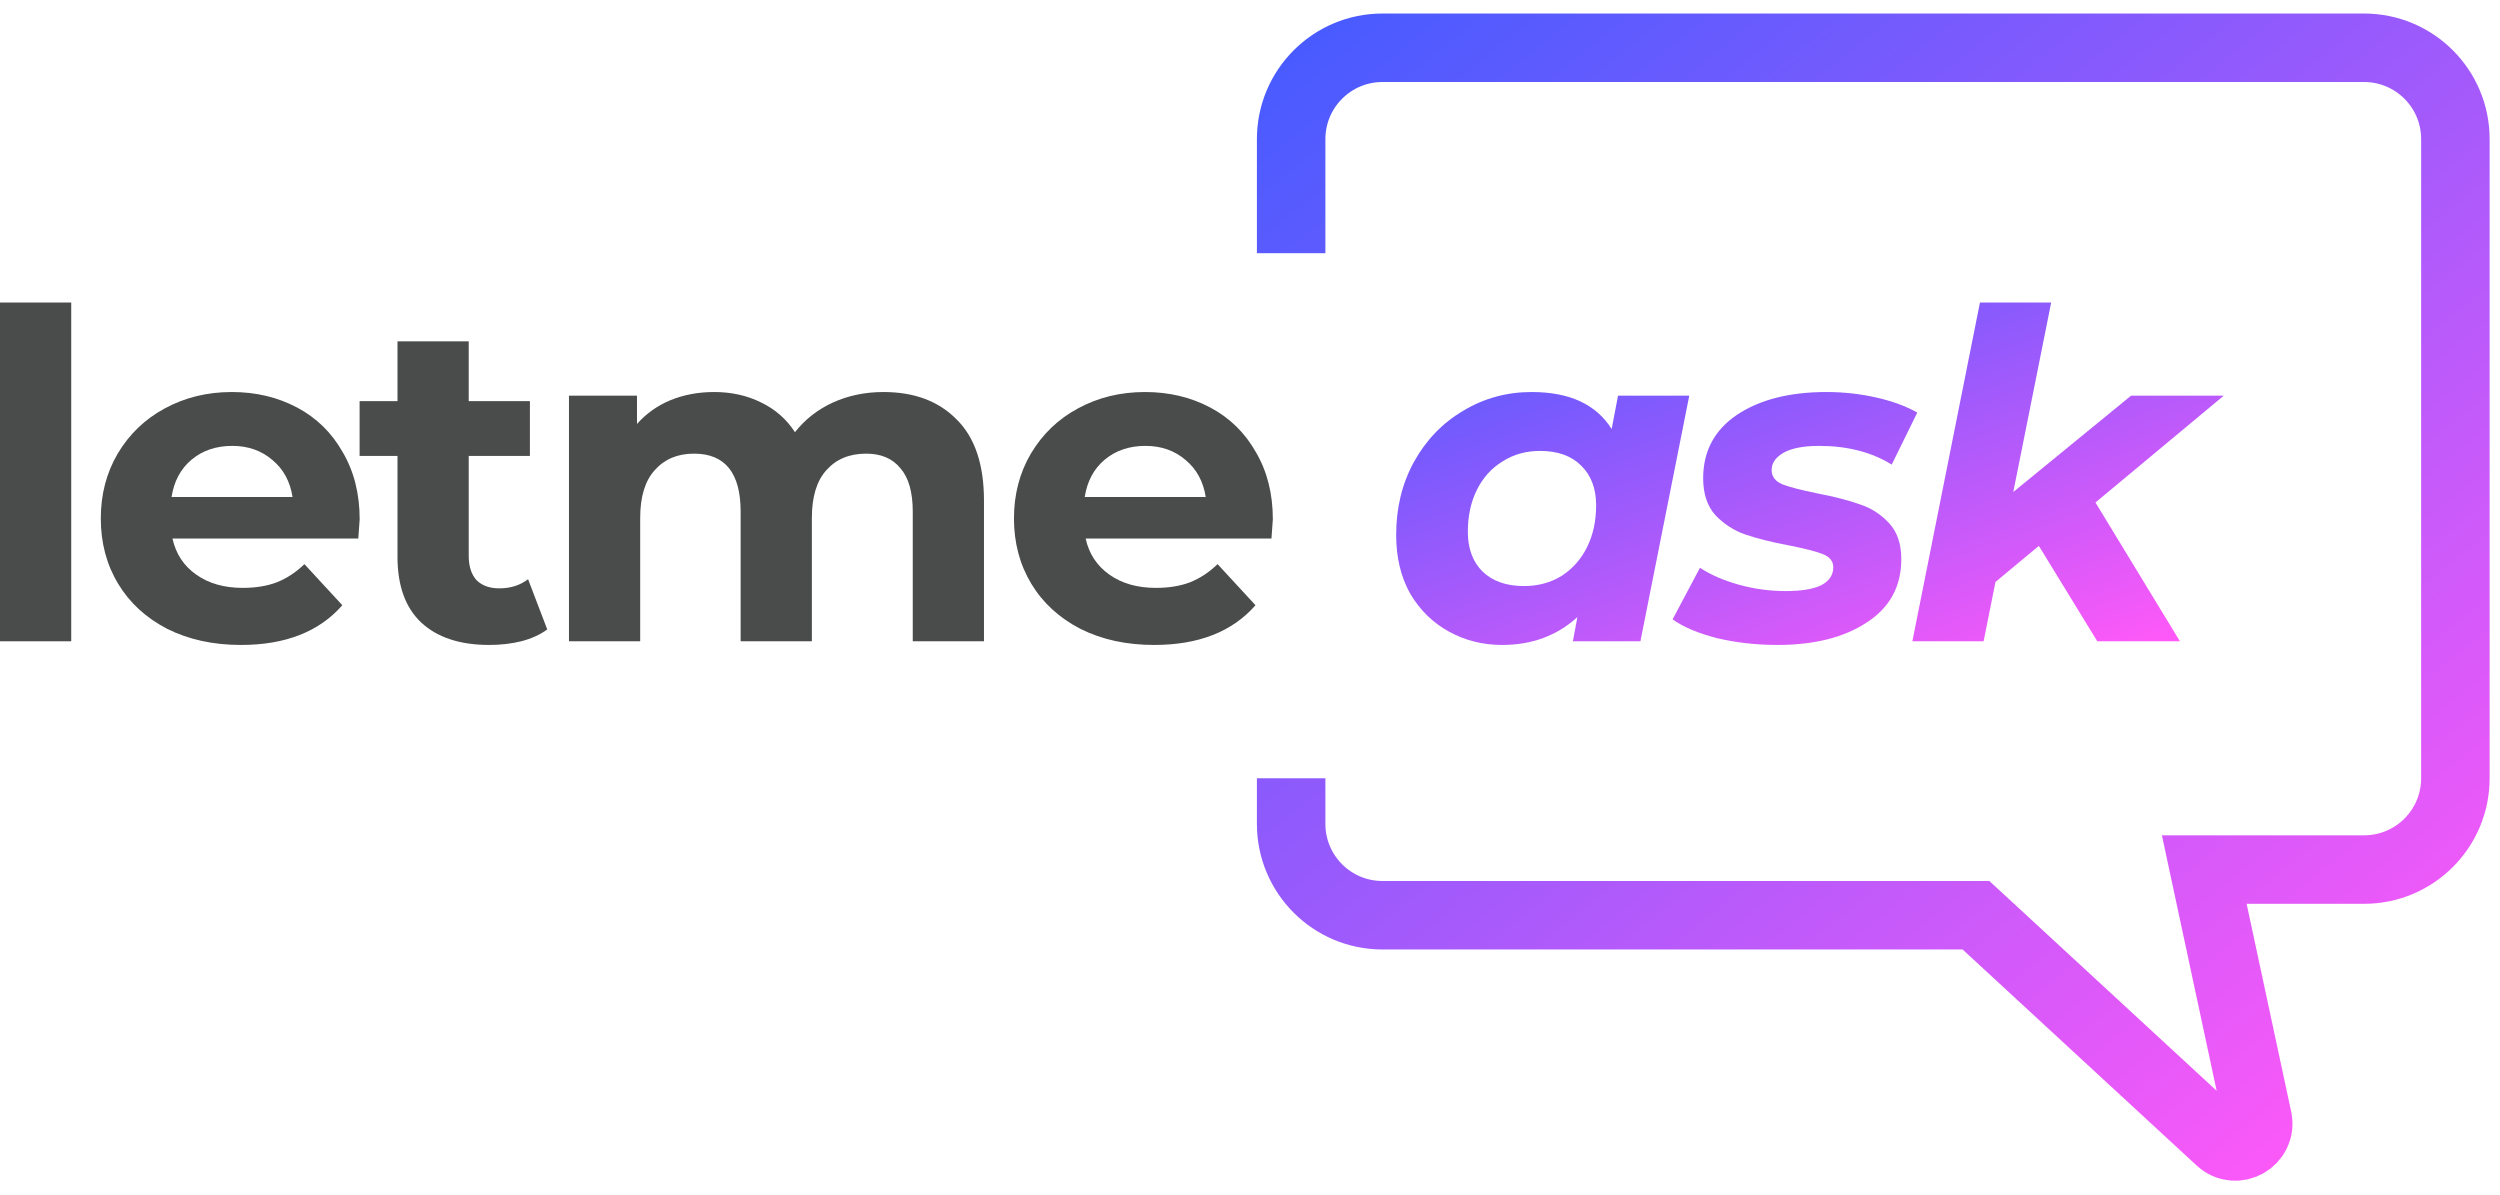
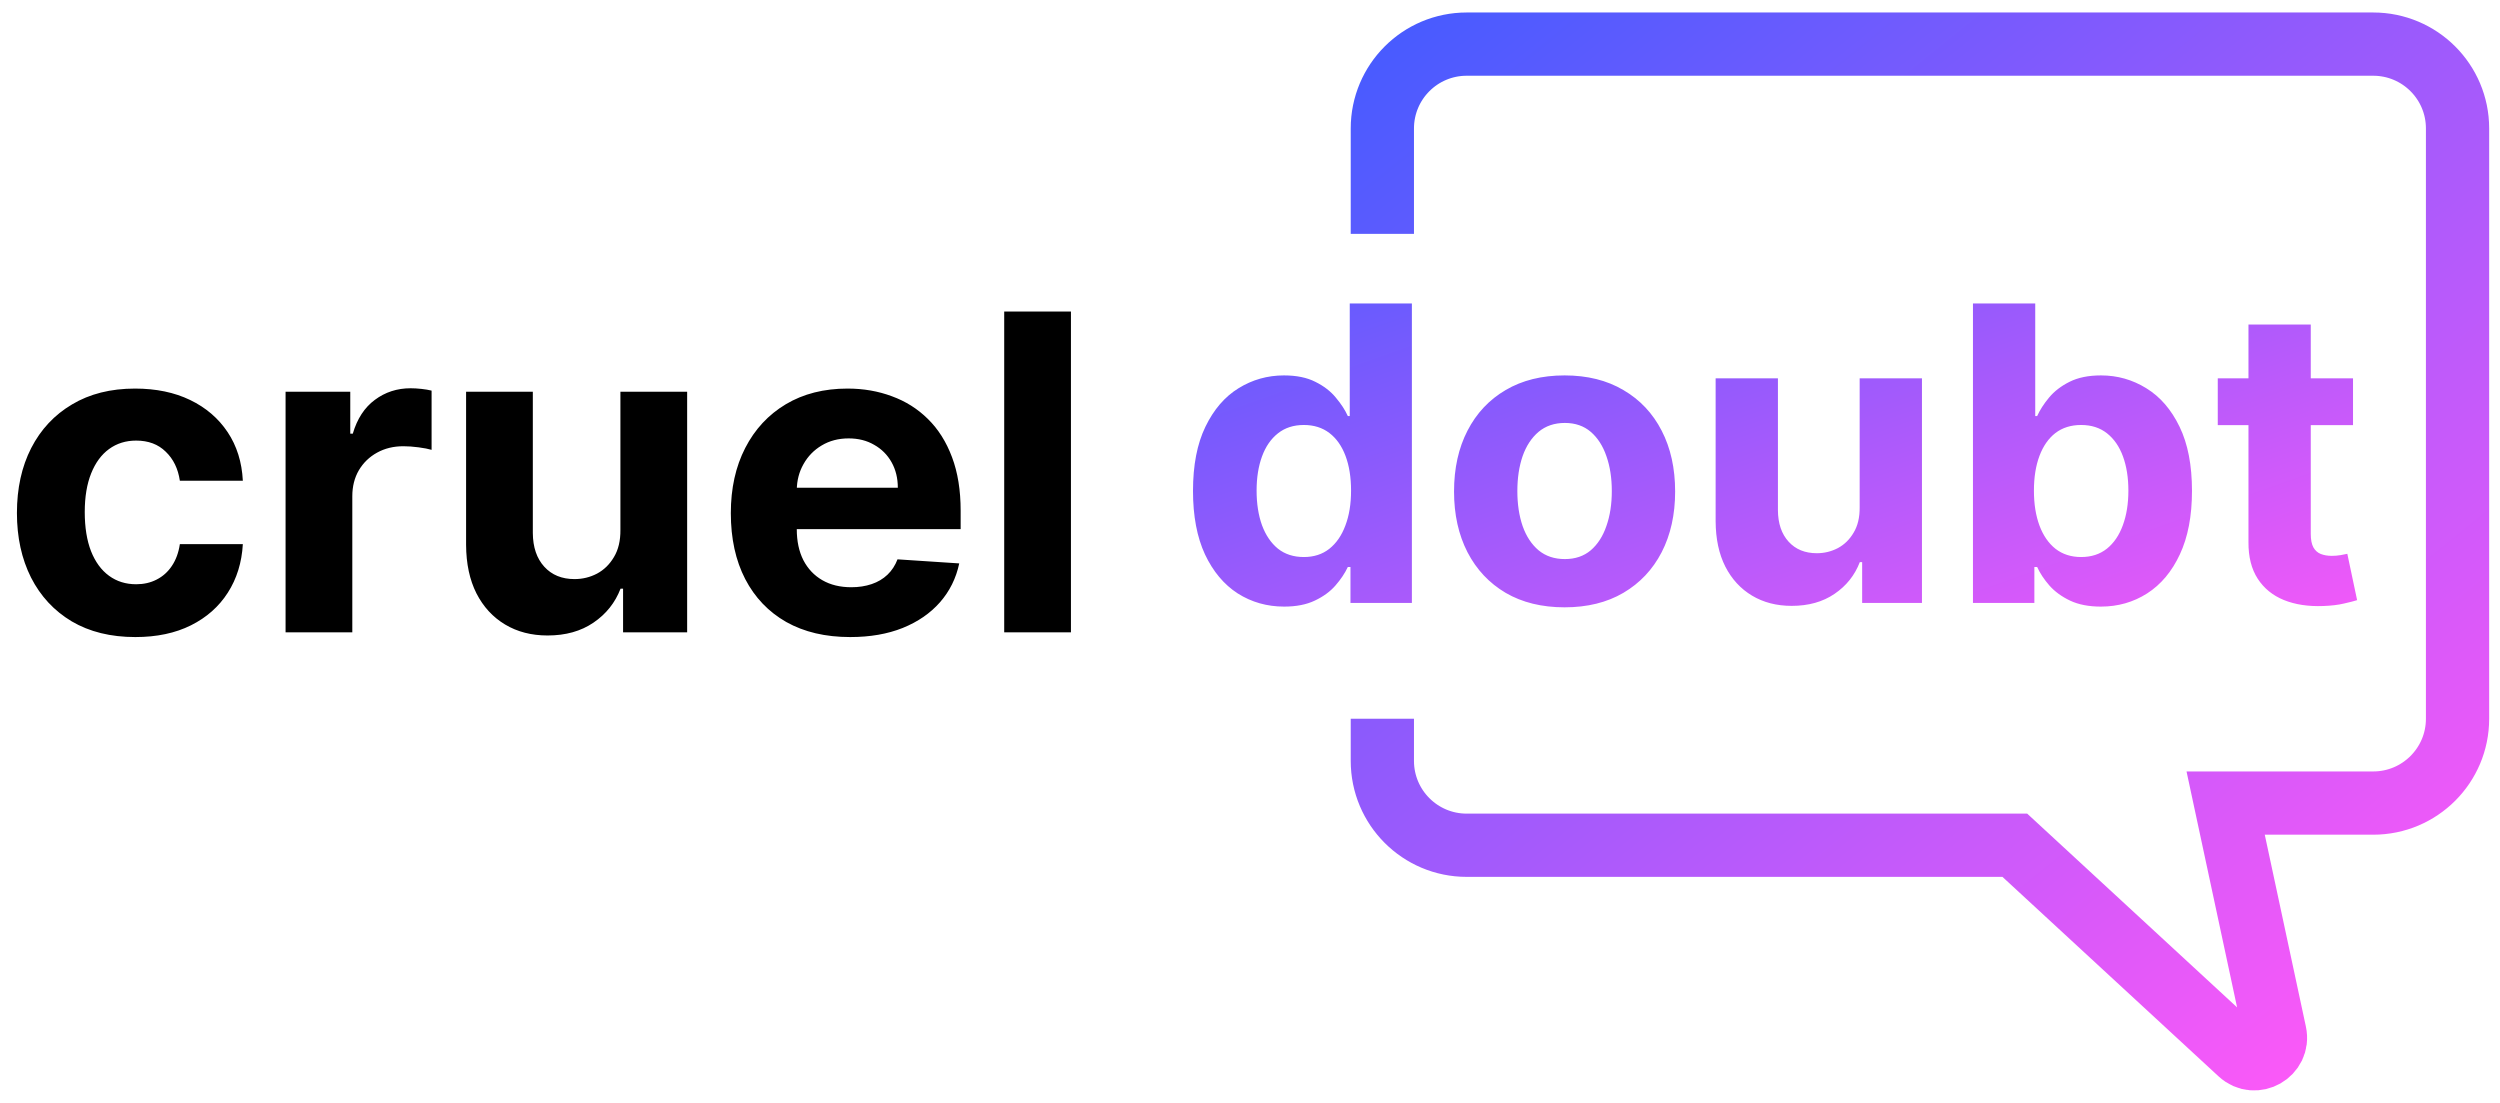
- <svg xmlns="http://www.w3.org/2000/svg" width="157" height="75" viewBox="0 0 157 75" fill="none">
-   <path d="M0 18.999H4.473V40.273H0V18.999Z" fill="#494C4B" />
-   <path d="M22.587 32.618C22.587 32.675 22.558 33.077 22.501 33.822H10.832C11.042 34.778 11.539 35.533 12.323 36.087C13.106 36.642 14.081 36.919 15.247 36.919C16.05 36.919 16.757 36.804 17.369 36.575C18 36.326 18.583 35.944 19.118 35.428L21.498 38.008C20.045 39.671 17.923 40.503 15.133 40.503C13.393 40.503 11.854 40.168 10.516 39.499C9.178 38.811 8.146 37.865 7.42 36.661C6.693 35.457 6.33 34.09 6.33 32.561C6.33 31.051 6.684 29.694 7.391 28.489C8.117 27.266 9.102 26.32 10.344 25.651C11.606 24.963 13.011 24.619 14.559 24.619C16.069 24.619 17.436 24.944 18.659 25.593C19.883 26.243 20.838 27.18 21.526 28.403C22.234 29.608 22.587 31.012 22.587 32.618ZM14.588 28.002C13.575 28.002 12.724 28.289 12.036 28.862C11.348 29.436 10.927 30.219 10.774 31.213H18.372C18.22 30.238 17.799 29.464 17.111 28.891C16.423 28.298 15.582 28.002 14.588 28.002Z" fill="#494C4B" />
-   <path d="M34.367 39.528C33.928 39.853 33.383 40.102 32.733 40.273C32.102 40.426 31.433 40.503 30.726 40.503C28.891 40.503 27.467 40.035 26.454 39.098C25.46 38.161 24.963 36.785 24.963 34.969V28.633H22.583V25.192H24.963V21.436H29.436V25.192H33.278V28.633H29.436V34.912C29.436 35.562 29.598 36.068 29.923 36.431C30.267 36.776 30.745 36.948 31.357 36.948C32.064 36.948 32.666 36.756 33.163 36.374L34.367 39.528Z" fill="#494C4B" />
-   <path d="M55.486 24.619C57.417 24.619 58.946 25.192 60.074 26.339C61.221 27.467 61.794 29.168 61.794 31.443V40.273H57.321V32.131C57.321 30.907 57.063 29.999 56.547 29.407C56.05 28.795 55.333 28.489 54.397 28.489C53.345 28.489 52.514 28.833 51.902 29.522C51.291 30.191 50.985 31.194 50.985 32.532V40.273H46.512V32.131C46.512 29.703 45.537 28.489 43.587 28.489C42.555 28.489 41.733 28.833 41.122 29.522C40.51 30.191 40.204 31.194 40.204 32.532V40.273H35.731V24.848H40.003V26.626C40.577 25.976 41.275 25.479 42.096 25.135C42.938 24.791 43.855 24.619 44.849 24.619C45.938 24.619 46.923 24.838 47.802 25.278C48.681 25.699 49.389 26.32 49.924 27.142C50.555 26.339 51.348 25.718 52.304 25.278C53.279 24.838 54.339 24.619 55.486 24.619Z" fill="#494C4B" />
-   <path d="M79.934 32.618C79.934 32.675 79.906 33.077 79.848 33.822H68.179C68.389 34.778 68.886 35.533 69.67 36.087C70.454 36.642 71.428 36.919 72.594 36.919C73.397 36.919 74.104 36.804 74.716 36.575C75.347 36.326 75.93 35.944 76.465 35.428L78.845 38.008C77.392 39.671 75.27 40.503 72.48 40.503C70.74 40.503 69.201 40.168 67.864 39.499C66.525 38.811 65.493 37.865 64.767 36.661C64.041 35.457 63.677 34.09 63.677 32.561C63.677 31.051 64.031 29.694 64.738 28.489C65.465 27.266 66.449 26.32 67.692 25.651C68.953 24.963 70.358 24.619 71.906 24.619C73.416 24.619 74.783 24.944 76.006 25.593C77.23 26.243 78.185 27.18 78.874 28.403C79.581 29.608 79.934 31.012 79.934 32.618ZM71.935 28.002C70.922 28.002 70.071 28.289 69.383 28.862C68.695 29.436 68.275 30.219 68.121 31.213H75.72C75.567 30.238 75.146 29.464 74.458 28.891C73.77 28.298 72.929 28.002 71.935 28.002Z" fill="#494C4B" />
-   <path d="M106.086 24.848L103.018 40.273H98.775L99.061 38.754C97.781 39.92 96.204 40.503 94.331 40.503C93.126 40.503 92.018 40.226 91.005 39.671C89.992 39.117 89.179 38.324 88.567 37.292C87.975 36.24 87.679 35.007 87.679 33.593C87.679 31.892 88.051 30.363 88.797 29.006C89.561 27.629 90.594 26.559 91.894 25.794C93.193 25.011 94.627 24.619 96.194 24.619C98.564 24.619 100.237 25.393 101.212 26.941L101.613 24.848H106.086ZM95.707 36.804C96.586 36.804 97.37 36.594 98.058 36.173C98.746 35.734 99.281 35.132 99.664 34.367C100.046 33.602 100.237 32.723 100.237 31.729C100.237 30.678 99.922 29.846 99.291 29.235C98.679 28.623 97.819 28.317 96.71 28.317C95.831 28.317 95.047 28.537 94.359 28.977C93.671 29.397 93.136 29.99 92.754 30.754C92.371 31.519 92.18 32.398 92.18 33.392C92.18 34.444 92.486 35.275 93.098 35.887C93.728 36.498 94.598 36.804 95.707 36.804Z" fill="url(#paint0_linear)" />
-   <path d="M111.632 40.503C110.294 40.503 109.023 40.359 107.819 40.073C106.634 39.767 105.707 39.375 105.038 38.897L106.758 35.657C107.427 36.097 108.239 36.451 109.195 36.718C110.17 36.986 111.145 37.12 112.119 37.12C113.133 37.12 113.888 36.995 114.385 36.747C114.882 36.479 115.13 36.106 115.13 35.629C115.13 35.246 114.91 34.969 114.471 34.797C114.031 34.625 113.324 34.444 112.349 34.252C111.24 34.042 110.323 33.813 109.596 33.564C108.889 33.316 108.268 32.914 107.733 32.36C107.217 31.787 106.959 31.012 106.959 30.038C106.959 28.336 107.666 27.008 109.08 26.052C110.514 25.096 112.387 24.619 114.7 24.619C115.77 24.619 116.812 24.733 117.825 24.963C118.838 25.192 119.698 25.508 120.406 25.909L118.8 29.177C117.538 28.394 116.019 28.002 114.241 28.002C113.266 28.002 112.521 28.145 112.005 28.432C111.508 28.719 111.259 29.082 111.259 29.522C111.259 29.923 111.479 30.219 111.919 30.41C112.358 30.582 113.094 30.774 114.127 30.984C115.216 31.194 116.105 31.424 116.793 31.672C117.5 31.901 118.112 32.293 118.628 32.847C119.144 33.402 119.402 34.157 119.402 35.113C119.402 36.833 118.676 38.161 117.223 39.098C115.79 40.035 113.926 40.503 111.632 40.503Z" fill="url(#paint1_linear)" />
-   <path d="M131.595 31.557L136.899 40.273H131.71L128.04 34.281L125.316 36.546L124.57 40.273H120.097L124.341 18.999H128.814L126.434 30.898L133.831 24.848H139.652L131.595 31.557Z" fill="url(#paint2_linear)" />
-   <path d="M81.084 15.902V8.734C81.084 5.567 83.652 3 86.819 3H148.463C151.63 3 154.198 5.567 154.198 8.734V48.875C154.198 52.042 151.63 54.609 148.463 54.609H138.428L141.782 70.26C142.075 71.628 140.436 72.563 139.408 71.614L124.092 57.477H86.819C83.652 57.477 81.084 54.909 81.084 51.742V48.875" stroke="url(#paint3_linear)" stroke-width="4.301" />
+ <svg xmlns="http://www.w3.org/2000/svg" width="170" height="75" viewBox="0 0 170 75" fill="none">
+   <path d="M87.318 41.249C86.158 41.249 85.108 40.95 84.166 40.354C83.231 39.751 82.489 38.865 81.939 37.699C81.395 36.526 81.124 35.087 81.124 33.383C81.124 31.634 81.405 30.178 81.969 29.018C82.532 27.852 83.281 26.98 84.216 26.403C85.157 25.82 86.188 25.528 87.308 25.528C88.163 25.528 88.876 25.674 89.446 25.966C90.023 26.251 90.487 26.609 90.838 27.04C91.196 27.464 91.468 27.882 91.653 28.293H91.783V20.636H96.008V41H91.832V38.554H91.653C91.454 38.978 91.173 39.399 90.808 39.817C90.45 40.228 89.983 40.569 89.406 40.841C88.836 41.113 88.14 41.249 87.318 41.249ZM88.66 37.878C89.343 37.878 89.92 37.692 90.391 37.321C90.868 36.943 91.233 36.416 91.484 35.74C91.743 35.064 91.872 34.272 91.872 33.364C91.872 32.456 91.746 31.667 91.494 30.997C91.242 30.328 90.878 29.811 90.401 29.446C89.923 29.081 89.343 28.899 88.66 28.899C87.965 28.899 87.378 29.088 86.901 29.466C86.423 29.844 86.062 30.367 85.817 31.037C85.572 31.706 85.449 32.482 85.449 33.364C85.449 34.252 85.572 35.037 85.817 35.72C86.069 36.396 86.43 36.927 86.901 37.311C87.378 37.689 87.965 37.878 88.66 37.878ZM106.392 41.298C104.847 41.298 103.511 40.97 102.385 40.314C101.264 39.651 100.399 38.73 99.789 37.55C99.18 36.363 98.875 34.988 98.875 33.423C98.875 31.846 99.18 30.467 99.789 29.287C100.399 28.1 101.264 27.179 102.385 26.523C103.511 25.86 104.847 25.528 106.392 25.528C107.936 25.528 109.269 25.86 110.389 26.523C111.516 27.179 112.384 28.1 112.994 29.287C113.604 30.467 113.909 31.846 113.909 33.423C113.909 34.988 113.604 36.363 112.994 37.55C112.384 38.73 111.516 39.651 110.389 40.314C109.269 40.97 107.936 41.298 106.392 41.298ZM106.412 38.017C107.114 38.017 107.701 37.818 108.172 37.42C108.642 37.016 108.997 36.466 109.235 35.77C109.481 35.074 109.603 34.282 109.603 33.394C109.603 32.505 109.481 31.713 109.235 31.017C108.997 30.321 108.642 29.771 108.172 29.366C107.701 28.962 107.114 28.76 106.412 28.76C105.702 28.76 105.106 28.962 104.622 29.366C104.145 29.771 103.783 30.321 103.538 31.017C103.299 31.713 103.18 32.505 103.18 33.394C103.18 34.282 103.299 35.074 103.538 35.77C103.783 36.466 104.145 37.016 104.622 37.42C105.106 37.818 105.702 38.017 106.412 38.017ZM126.457 34.497V25.727H130.693V41H126.626V38.226H126.467C126.122 39.121 125.549 39.84 124.747 40.383C123.951 40.927 122.98 41.199 121.833 41.199C120.813 41.199 119.914 40.967 119.139 40.503C118.363 40.039 117.757 39.379 117.319 38.524C116.888 37.669 116.67 36.645 116.663 35.452V25.727H120.899V34.696C120.905 35.597 121.147 36.31 121.625 36.834C122.102 37.358 122.742 37.619 123.544 37.619C124.054 37.619 124.531 37.503 124.975 37.271C125.42 37.033 125.778 36.681 126.049 36.217C126.328 35.753 126.464 35.18 126.457 34.497ZM134.161 41V20.636H138.396V28.293H138.526C138.711 27.882 138.98 27.464 139.331 27.04C139.689 26.609 140.153 26.251 140.723 25.966C141.3 25.674 142.016 25.528 142.871 25.528C143.984 25.528 145.012 25.82 145.953 26.403C146.894 26.98 147.647 27.852 148.21 29.018C148.774 30.178 149.055 31.634 149.055 33.383C149.055 35.087 148.78 36.526 148.23 37.699C147.687 38.865 146.944 39.751 146.003 40.354C145.068 40.95 144.021 41.249 142.861 41.249C142.039 41.249 141.339 41.113 140.763 40.841C140.193 40.569 139.725 40.228 139.361 39.817C138.996 39.399 138.718 38.978 138.526 38.554H138.337V41H134.161ZM138.307 33.364C138.307 34.272 138.433 35.064 138.685 35.74C138.937 36.416 139.301 36.943 139.778 37.321C140.256 37.692 140.836 37.878 141.518 37.878C142.208 37.878 142.791 37.689 143.268 37.311C143.746 36.927 144.107 36.396 144.352 35.72C144.604 35.037 144.73 34.252 144.73 33.364C144.73 32.482 144.607 31.706 144.362 31.037C144.117 30.367 143.756 29.844 143.278 29.466C142.801 29.088 142.214 28.899 141.518 28.899C140.829 28.899 140.246 29.081 139.768 29.446C139.298 29.811 138.937 30.328 138.685 30.997C138.433 31.667 138.307 32.456 138.307 33.364ZM160.005 25.727V28.909H150.808V25.727H160.005ZM152.896 22.068H157.132V36.307C157.132 36.698 157.191 37.003 157.311 37.222C157.43 37.434 157.596 37.583 157.808 37.669C158.027 37.755 158.279 37.798 158.564 37.798C158.762 37.798 158.961 37.782 159.16 37.749C159.359 37.709 159.511 37.679 159.618 37.659L160.284 40.811C160.072 40.877 159.773 40.954 159.389 41.04C159.004 41.133 158.537 41.189 157.987 41.209C156.966 41.249 156.071 41.113 155.302 40.801C154.54 40.49 153.947 40.006 153.522 39.349C153.098 38.693 152.889 37.865 152.896 36.864V22.068Z" fill="url(#paint0_linear_12619_1591)" />
+   <path d="M9.205 43.32C7.528 43.32 6.087 42.965 4.879 42.254C3.679 41.537 2.756 40.543 2.109 39.271C1.47 38 1.151 36.537 1.151 34.882C1.151 33.206 1.474 31.736 2.12 30.472C2.773 29.2 3.7 28.209 4.901 27.499C6.101 26.782 7.528 26.423 9.183 26.423C10.611 26.423 11.861 26.683 12.933 27.201C14.006 27.72 14.854 28.447 15.479 29.385C16.104 30.322 16.449 31.423 16.513 32.688H12.23C12.109 31.871 11.79 31.214 11.271 30.717C10.76 30.212 10.089 29.96 9.258 29.96C8.555 29.96 7.94 30.152 7.415 30.535C6.896 30.912 6.491 31.462 6.2 32.187C5.909 32.911 5.763 33.788 5.763 34.818C5.763 35.862 5.906 36.75 6.19 37.481C6.481 38.213 6.889 38.771 7.415 39.154C7.94 39.538 8.555 39.729 9.258 39.729C9.776 39.729 10.242 39.623 10.653 39.41C11.072 39.197 11.417 38.888 11.687 38.483C11.964 38.071 12.145 37.577 12.23 37.002H16.513C16.442 38.252 16.101 39.353 15.49 40.305C14.886 41.249 14.052 41.988 12.986 42.521C11.921 43.053 10.661 43.32 9.205 43.32ZM19.419 43V26.636H23.818V29.491H23.989C24.287 28.476 24.788 27.709 25.491 27.19C26.194 26.665 27.004 26.402 27.92 26.402C28.147 26.402 28.392 26.416 28.655 26.445C28.918 26.473 29.149 26.512 29.348 26.562V30.589C29.134 30.525 28.84 30.468 28.463 30.418C28.087 30.369 27.742 30.344 27.43 30.344C26.762 30.344 26.166 30.489 25.64 30.78C25.122 31.065 24.71 31.462 24.404 31.974C24.106 32.485 23.957 33.075 23.957 33.742V43H19.419ZM42.188 36.033V26.636H46.726V43H42.369V40.028H42.198C41.829 40.986 41.215 41.757 40.355 42.34C39.503 42.922 38.462 43.213 37.234 43.213C36.14 43.213 35.178 42.965 34.347 42.467C33.516 41.97 32.866 41.264 32.397 40.347C31.935 39.431 31.701 38.334 31.694 37.055V26.636H36.232V36.246C36.239 37.212 36.499 37.975 37.01 38.536C37.521 39.097 38.207 39.378 39.066 39.378C39.613 39.378 40.124 39.254 40.6 39.005C41.076 38.749 41.459 38.373 41.751 37.876C42.049 37.379 42.195 36.764 42.188 36.033ZM57.813 43.32C56.13 43.32 54.681 42.979 53.467 42.297C52.259 41.608 51.329 40.635 50.676 39.378C50.022 38.114 49.696 36.619 49.696 34.893C49.696 33.209 50.022 31.732 50.676 30.461C51.329 29.19 52.249 28.199 53.435 27.489C54.628 26.778 56.027 26.423 57.632 26.423C58.712 26.423 59.717 26.597 60.647 26.945C61.585 27.286 62.401 27.801 63.097 28.49C63.801 29.179 64.347 30.046 64.738 31.09C65.129 32.126 65.324 33.341 65.324 34.733V35.979H51.507V33.167H61.052C61.052 32.514 60.91 31.935 60.626 31.43C60.342 30.926 59.948 30.532 59.443 30.248C58.946 29.957 58.367 29.811 57.707 29.811C57.018 29.811 56.407 29.971 55.874 30.291C55.349 30.603 54.937 31.026 54.639 31.558C54.34 32.084 54.188 32.67 54.181 33.316V35.99C54.181 36.8 54.33 37.499 54.628 38.089C54.933 38.678 55.363 39.133 55.917 39.452C56.471 39.772 57.128 39.932 57.888 39.932C58.392 39.932 58.854 39.861 59.273 39.719C59.692 39.577 60.051 39.364 60.349 39.08C60.647 38.795 60.874 38.447 61.031 38.035L65.228 38.312C65.015 39.321 64.578 40.202 63.918 40.955C63.264 41.7 62.419 42.283 61.382 42.702C60.352 43.114 59.163 43.32 57.813 43.32ZM72.824 21.182V43H68.286V21.182H72.824Z" fill="black" />
+   <path d="M94 15.902V8.734C94 5.567 96.567 3 99.734 3H161.379C164.546 3 167.113 5.567 167.113 8.734V48.875C167.113 52.042 164.546 54.609 161.379 54.609H151.344L154.698 70.26C154.991 71.628 153.351 72.563 152.323 71.614L137.008 57.477H99.734C96.567 57.477 94 54.909 94 51.742V48.875" stroke="url(#paint1_linear_12619_1591)" stroke-width="4.301" />
  <defs>
-     <linearGradient id="paint0_linear" x1="87.679" y1="18.999" x2="99.758" y2="53.111" gradientUnits="userSpaceOnUse">
+     <linearGradient id="paint0_linear_12619_1591" x1="80" y1="14" x2="99.13" y2="67.908" gradientUnits="userSpaceOnUse">
      <stop stop-color="#485BFF" />
      <stop offset="1" stop-color="#FF59F8" />
    </linearGradient>
-     <linearGradient id="paint1_linear" x1="87.679" y1="18.999" x2="99.758" y2="53.111" gradientUnits="userSpaceOnUse">
-       <stop stop-color="#485BFF" />
-       <stop offset="1" stop-color="#FF59F8" />
-     </linearGradient>
-     <linearGradient id="paint2_linear" x1="87.679" y1="18.999" x2="99.758" y2="53.111" gradientUnits="userSpaceOnUse">
-       <stop stop-color="#485BFF" />
-       <stop offset="1" stop-color="#FF59F8" />
-     </linearGradient>
-     <linearGradient id="paint3_linear" x1="81.084" y1="3" x2="141.295" y2="77.547" gradientUnits="userSpaceOnUse">
+     <linearGradient id="paint1_linear_12619_1591" x1="94" y1="3" x2="154.211" y2="77.547" gradientUnits="userSpaceOnUse">
      <stop stop-color="#485BFF" />
      <stop offset="1" stop-color="#FF59F8" />
    </linearGradient>
  </defs>
</svg>
